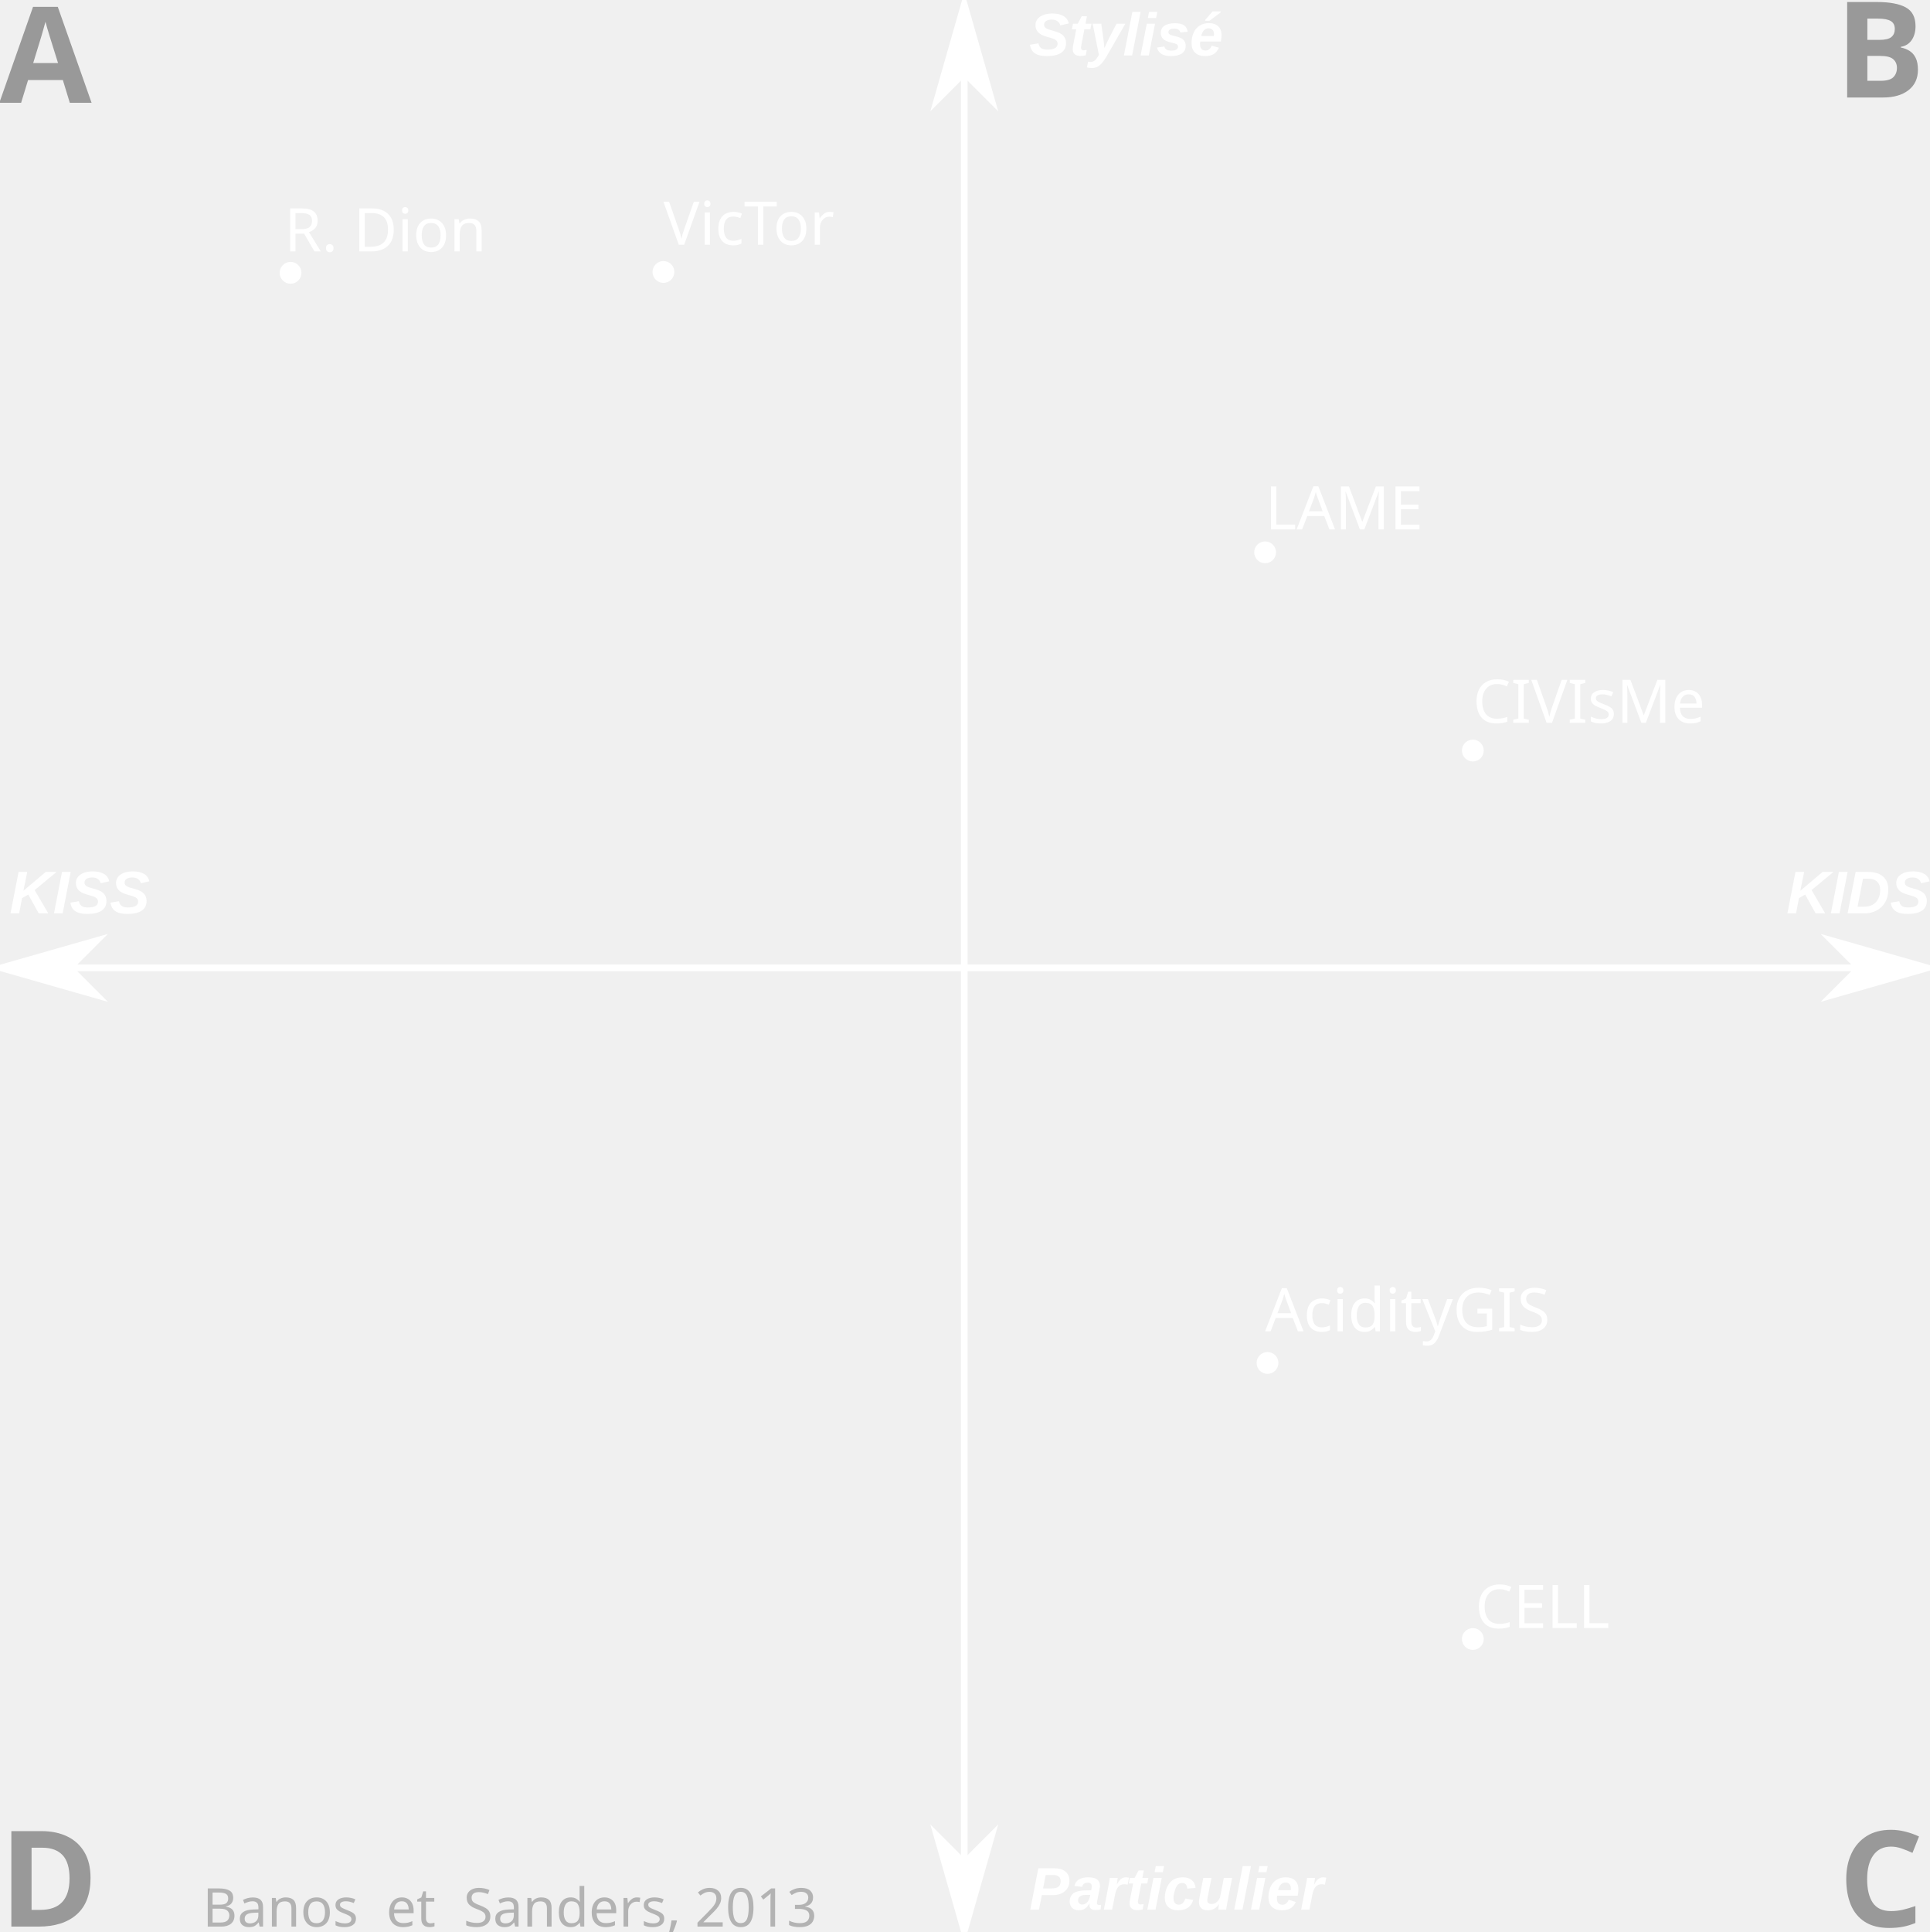
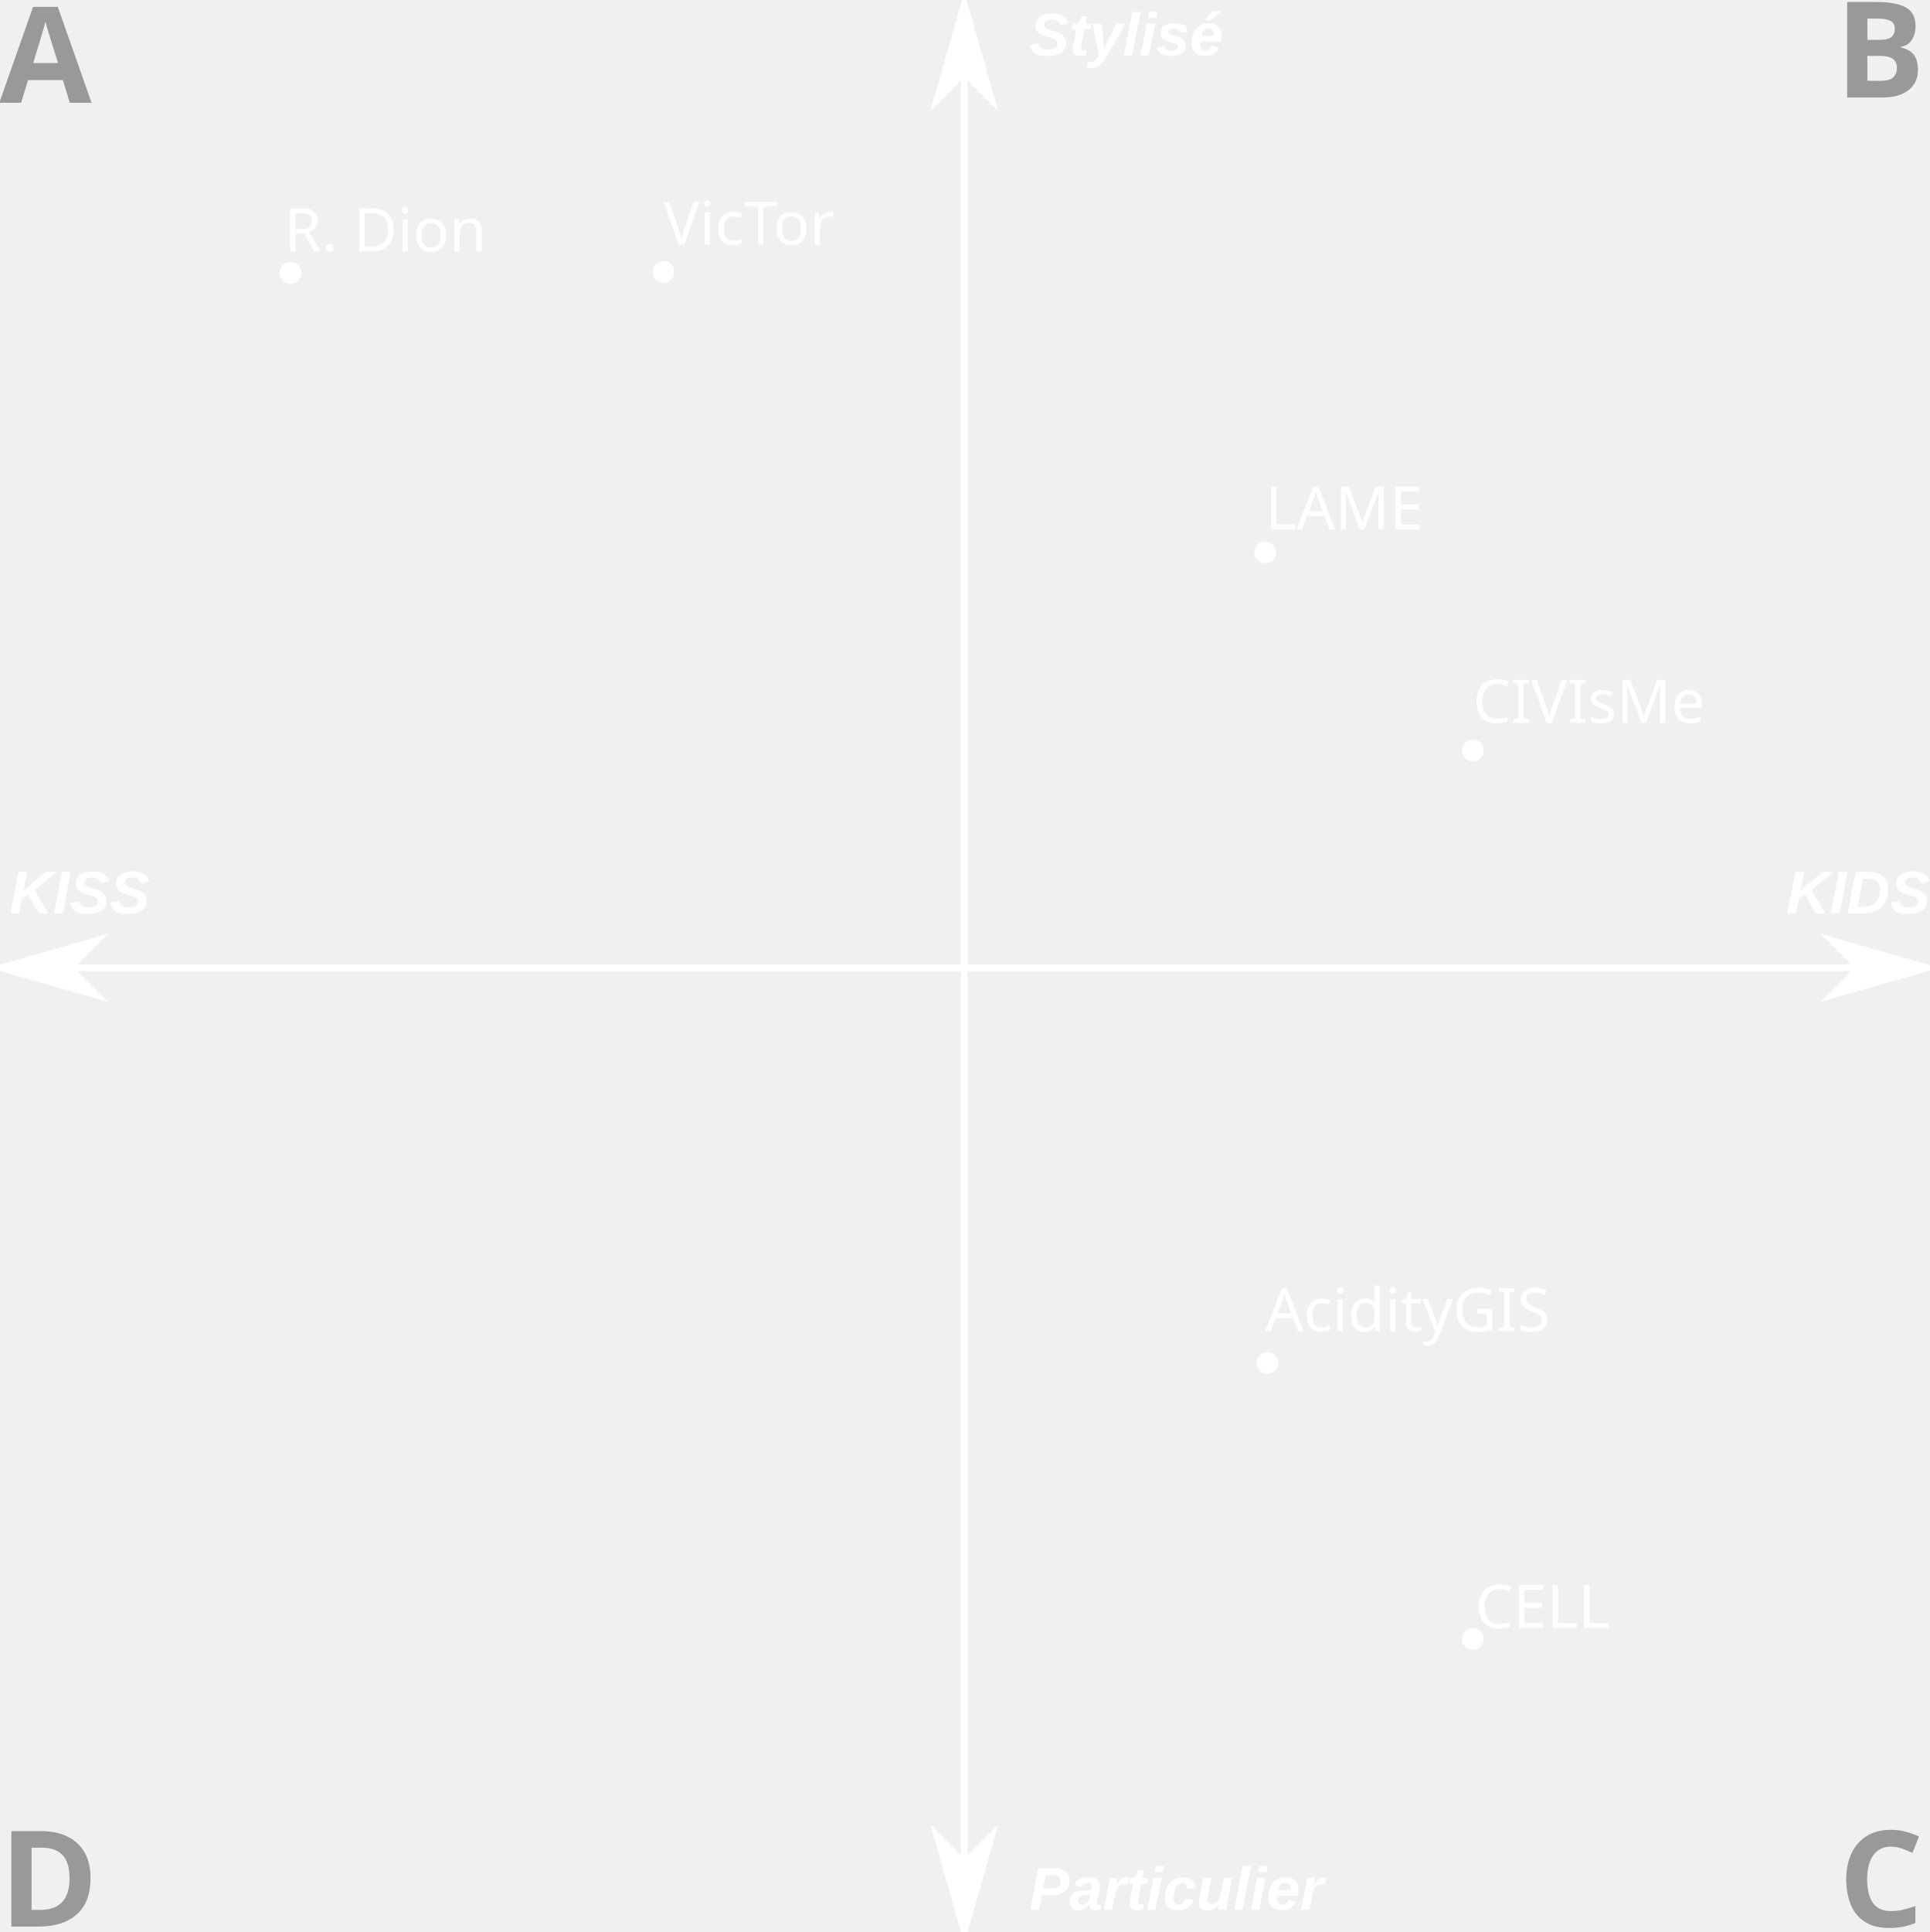
<svg xmlns="http://www.w3.org/2000/svg" width="577.242" height="577.84" id="svg2" version="1.1">
  <defs id="defs4">
    <marker orient="auto" refY="0" refX="0" id="Arrow1Lend" style="overflow:visible">
      <path id="path3782" d="M 0,0 5,-5 -12.5,0 5,5 0,0 z" style="fill-rule:evenodd;stroke:#000000;stroke-width:1pt" transform="matrix(-0.8,0,0,-0.8,-10,0)" />
    </marker>
    <marker orient="auto" refY="0" refX="0" id="Arrow1Lstart" style="overflow:visible">
      <path id="path3779" d="M 0,0 5,-5 -12.5,0 5,5 0,0 z" style="fill-rule:evenodd;stroke:#000000;stroke-width:1pt" transform="matrix(0.8,0,0,0.8,10,0)" />
    </marker>
    <marker orient="auto" refY="0" refX="0" id="Arrow1Lstarta" style="overflow:visible">
      <path id="path3940" d="M 0,0 5,-5 -12.5,0 5,5 0,0 z" style="stroke:#ffffff;stroke-width:1pt;fill:#ffffff;fill-rule:evenodd" transform="matrix(0.8,0,0,0.8,10,0)" />
    </marker>
    <marker orient="auto" refY="0" refX="0" id="Arrow1Lendj" style="overflow:visible">
      <path id="path3943" d="M 0,0 5,-5 -12.5,0 5,5 0,0 z" style="stroke:#ffffff;stroke-width:1pt;fill:#ffffff;fill-rule:evenodd" transform="matrix(-0.8,0,0,-0.8,-10,0)" />
    </marker>
    <marker orient="auto" refY="0" refX="0" id="Arrow1Lstarth" style="overflow:visible">
      <path id="path4078" d="M 0,0 5,-5 -12.5,0 5,5 0,0 z" style="stroke:#ffffff;stroke-width:1pt;fill:#ffffff;fill-rule:evenodd" transform="matrix(0.8,0,0,0.8,10,0)" />
    </marker>
    <marker orient="auto" refY="0" refX="0" id="Arrow1LendM" style="overflow:visible">
      <path id="path4081" d="M 0,0 5,-5 -12.5,0 5,5 0,0 z" style="stroke:#ffffff;stroke-width:1pt;fill:#ffffff;fill-rule:evenodd" transform="matrix(-0.8,0,0,-0.8,-10,0)" />
    </marker>
  </defs>
  <g id="layer1" transform="translate(-90.09889,-123.5941)">
    <path style="stroke-linejoin:miter;marker-end:url(#Arrow1LendM);stroke-opacity:1;marker-start:url(#Arrow1Lstarth);stroke:#ffffff;stroke-linecap:butt;stroke-miterlimit:4;stroke-dasharray:none;stroke-width:2;fill:#ffffff" d="m 378.571,125.219 0,575.714" id="path2987" />
    <path style="stroke-linejoin:miter;marker-end:url(#Arrow1Lendj);stroke-opacity:1;marker-start:url(#Arrow1Lstarta);stroke:#ffffff;stroke-linecap:butt;stroke-miterlimit:4;stroke-dasharray:none;stroke-width:2;fill:#ffffff" d="m 90.714,413.076 575.714,0" id="path2987-5" />
    <text xml:space="preserve" style="font-size:18px;font-style:normal;font-weight:normal;line-height:125%;letter-spacing:0px;word-spacing:0px;fill:#ffffff;fill-opacity:1;stroke:none;font-family:Sans" x="624.511" y="396.773" id="text4773">
      <tspan id="tspan4775" x="624.511" y="396.773" style="font-style:italic;font-variant:normal;font-weight:bold;font-stretch:normal;font-family:Liberation Sans;-inkscape-font-specification:Liberation Sans Bold Italic;fill:#ffffff">KIDS</tspan>
    </text>
    <text xml:space="preserve" style="font-size:18px;font-style:normal;font-weight:normal;line-height:125%;letter-spacing:0px;word-spacing:0px;fill:#ffffff;fill-opacity:1;stroke:none;font-family:Sans" x="92.934" y="396.773" id="text4777">
      <tspan id="tspan4779" x="92.934" y="396.773" style="font-style:italic;font-variant:normal;font-weight:bold;font-stretch:normal;font-family:Liberation Sans;-inkscape-font-specification:Liberation Sans Bold Italic;fill:#ffffff">KISS</tspan>
    </text>
    <text xml:space="preserve" style="font-size:18px;font-style:normal;font-weight:normal;line-height:125%;letter-spacing:0px;word-spacing:0px;fill:#ffffff;fill-opacity:1;stroke:none;font-family:Sans" x="398" y="140.194" id="text4785">
      <tspan id="tspan4787" x="398" y="140.194" style="font-style:italic;font-variant:normal;font-weight:bold;font-stretch:normal;font-family:Liberation Sans;-inkscape-font-specification:Liberation Sans Bold Italic;fill:#ffffff">Stylisé</tspan>
    </text>
    <text xml:space="preserve" style="font-size:18px;font-style:normal;font-weight:normal;line-height:125%;letter-spacing:0px;word-spacing:0px;fill:#ffffff;fill-opacity:1;stroke:none;font-family:Sans" x="398" y="694.768" id="text4789">
      <tspan id="tspan4791" x="398" y="694.768" style="font-style:italic;font-variant:normal;font-weight:bold;font-stretch:normal;font-family:Liberation Sans;-inkscape-font-specification:Liberation Sans Bold Italic;fill:#ffffff">Particulier</tspan>
    </text>
    <text xml:space="preserve" style="font-size:18px;font-style:normal;font-weight:normal;line-height:125%;letter-spacing:0px;word-spacing:0px;fill:#000000;fill-opacity:1;stroke:none;font-family:Sans" x="89.904" y="154.337" id="text4794">
      <tspan id="tspan4796" x="89.904" y="154.337" style="font-size:40px;font-weight:bold;fill:#999999;-inkscape-font-specification:Sans Bold">A</tspan>
    </text>
    <text xml:space="preserve" style="font-size:18px;font-style:normal;font-weight:normal;line-height:125%;letter-spacing:0px;word-spacing:0px;fill:#000000;fill-opacity:1;stroke:none;font-family:Sans" x="639.1" y="152.754" id="text4794-3">
      <tspan id="tspan4796-5" x="639.1" y="152.754" style="font-size:40px;font-weight:bold;fill:#999999;-inkscape-font-specification:Sans Bold">B</tspan>
    </text>
    <text xml:space="preserve" style="font-size:18px;font-style:normal;font-weight:normal;line-height:125%;letter-spacing:0px;word-spacing:0px;fill:#000000;fill-opacity:1;stroke:none;font-family:Sans" x="640.11" y="699.819" id="text4794-0">
      <tspan id="tspan4796-9" x="640.11" y="699.819" style="font-size:40px;font-weight:bold;fill:#999999;-inkscape-font-specification:Sans Bold">C</tspan>
    </text>
    <text xml:space="preserve" style="font-size:18px;font-style:normal;font-weight:normal;line-height:125%;letter-spacing:0px;word-spacing:0px;fill:#000000;fill-opacity:1;stroke:none;font-family:Sans" x="89.904" y="699.819" id="text4794-0-3">
      <tspan id="tspan4796-9-8" x="89.904" y="699.819" style="font-size:40px;font-weight:bold;fill:#999999;-inkscape-font-specification:Sans Bold">D</tspan>
    </text>
-     <text xml:space="preserve" style="font-size:40px;font-style:normal;font-weight:normal;line-height:125%;letter-spacing:0px;word-spacing:0px;fill:#000000;fill-opacity:1;stroke:none;font-family:Sans" x="150.708" y="699.819" id="text3042">
-       <tspan id="tspan3044" x="150.708" y="699.819" style="font-size:16px;fill:#b3b3b3">Banos  et  Sanders, 2013 </tspan>
-     </text>
  </g>
  <g id="layer2" transform="translate(-90.09889,-123.5941)">
    <path style="fill:#ffffff;fill-opacity:1;stroke:none" id="path4857" d="m 145.462,177.065 c 0,3.626 -2.94,6.566 -6.566,6.566 -3.626,0 -6.566,-2.94 -6.566,-6.566 0,-3.626 2.94,-6.566 6.566,-6.566 3.626,0 6.566,2.94 6.566,6.566 z" transform="matrix(0.4968663,0,0,0.4968663,108.0083,117.2123)" />
    <path style="fill:#ffffff;fill-opacity:1;stroke:none" id="path4857-1" d="m 145.462,177.065 c 0,3.626 -2.94,6.566 -6.566,6.566 -3.626,0 -6.566,-2.94 -6.566,-6.566 0,-3.626 2.94,-6.566 6.566,-6.566 3.626,0 6.566,2.94 6.566,6.566 z" transform="matrix(0.4968663,0,0,0.4968663,219.5587,116.956)" />
    <path style="fill:#ffffff;fill-opacity:1;stroke:none" id="path4857-12" d="m 145.462,177.065 c 0,3.626 -2.94,6.566 -6.566,6.566 -3.626,0 -6.566,-2.94 -6.566,-6.566 0,-3.626 2.94,-6.566 6.566,-6.566 3.626,0 6.566,2.94 6.566,6.566 z" transform="matrix(0.4968663,0,0,0.4968663,399.5587,200.8131)" />
    <path style="fill:#ffffff;fill-opacity:1;stroke:none" id="path4857-19" d="m 145.462,177.065 c 0,3.626 -2.94,6.566 -6.566,6.566 -3.626,0 -6.566,-2.94 -6.566,-6.566 0,-3.626 2.94,-6.566 6.566,-6.566 3.626,0 6.566,2.94 6.566,6.566 z" transform="matrix(0.4968663,0,0,0.4968663,461.7016,525.8254)" />
    <text xml:space="preserve" style="font-size:18px;font-style:normal;font-weight:normal;line-height:125%;letter-spacing:0px;word-spacing:0px;fill:#ffffff;fill-opacity:1;stroke:none;font-family:Sans" x="175.143" y="198.791" id="text4898">
      <tspan id="tspan4900" x="175.143" y="198.791">R. Dion</tspan>
    </text>
    <text xml:space="preserve" style="font-size:18px;font-style:normal;font-weight:normal;line-height:125%;letter-spacing:0px;word-spacing:0px;fill:#ffffff;fill-opacity:1;stroke:none;font-family:Sans" x="288.571" y="196.791" id="text4908">
      <tspan id="tspan4910" x="288.571" y="196.791">VicTor</tspan>
    </text>
    <path style="fill:#ffffff;fill-opacity:1;stroke:none" id="path4857-6" d="m 145.462,177.065 c 0,3.626 -2.94,6.566 -6.566,6.566 -3.626,0 -6.566,-2.94 -6.566,-6.566 0,-3.626 2.94,-6.566 6.566,-6.566 3.626,0 6.566,2.94 6.566,6.566 z" transform="matrix(0.4968663,0,0,0.4968663,461.7015,260.0988)" />
    <text xml:space="preserve" style="font-size:18px;font-style:normal;font-weight:normal;line-height:125%;letter-spacing:0px;word-spacing:0px;fill:#ffffff;fill-opacity:1;stroke:none;font-family:Sans" x="468.571" y="281.934" id="text4923">
      <tspan id="tspan4925" x="468.571" y="281.934">LAME</tspan>
    </text>
    <text xml:space="preserve" style="font-size:18px;font-style:normal;font-weight:normal;line-height:125%;letter-spacing:0px;word-spacing:0px;fill:#ffffff;fill-opacity:1;stroke:none;font-family:Sans" x="530.714" y="339.791" id="text4927">
      <tspan id="tspan4929" x="530.714" y="339.791">CIVIsMe</tspan>
    </text>
    <path style="fill:#ffffff;fill-opacity:1;stroke:none" id="path4857-19-9" d="m 145.462,177.065 c 0,3.626 -2.94,6.566 -6.566,6.566 -3.626,0 -6.566,-2.94 -6.566,-6.566 0,-3.626 2.94,-6.566 6.566,-6.566 3.626,0 6.566,2.94 6.566,6.566 z" transform="matrix(0.4968663,0,0,0.4968663,400.273,443.2554)" />
    <text xml:space="preserve" style="font-size:18px;font-style:normal;font-weight:normal;line-height:125%;letter-spacing:0px;word-spacing:0px;fill:#ffffff;fill-opacity:1;stroke:none;font-family:Sans" x="468.571" y="521.774" id="text4987">
      <tspan id="tspan4989" x="468.571" y="521.774">AcidityGIS</tspan>
    </text>
    <text xml:space="preserve" style="font-size:18px;font-style:normal;font-weight:normal;line-height:125%;letter-spacing:0px;word-spacing:0px;fill:#ffffff;fill-opacity:1;stroke:none;font-family:Sans" x="531.429" y="610.517" id="text4991">
      <tspan id="tspan4993" x="531.429" y="610.517">CELL</tspan>
    </text>
  </g>
</svg>
